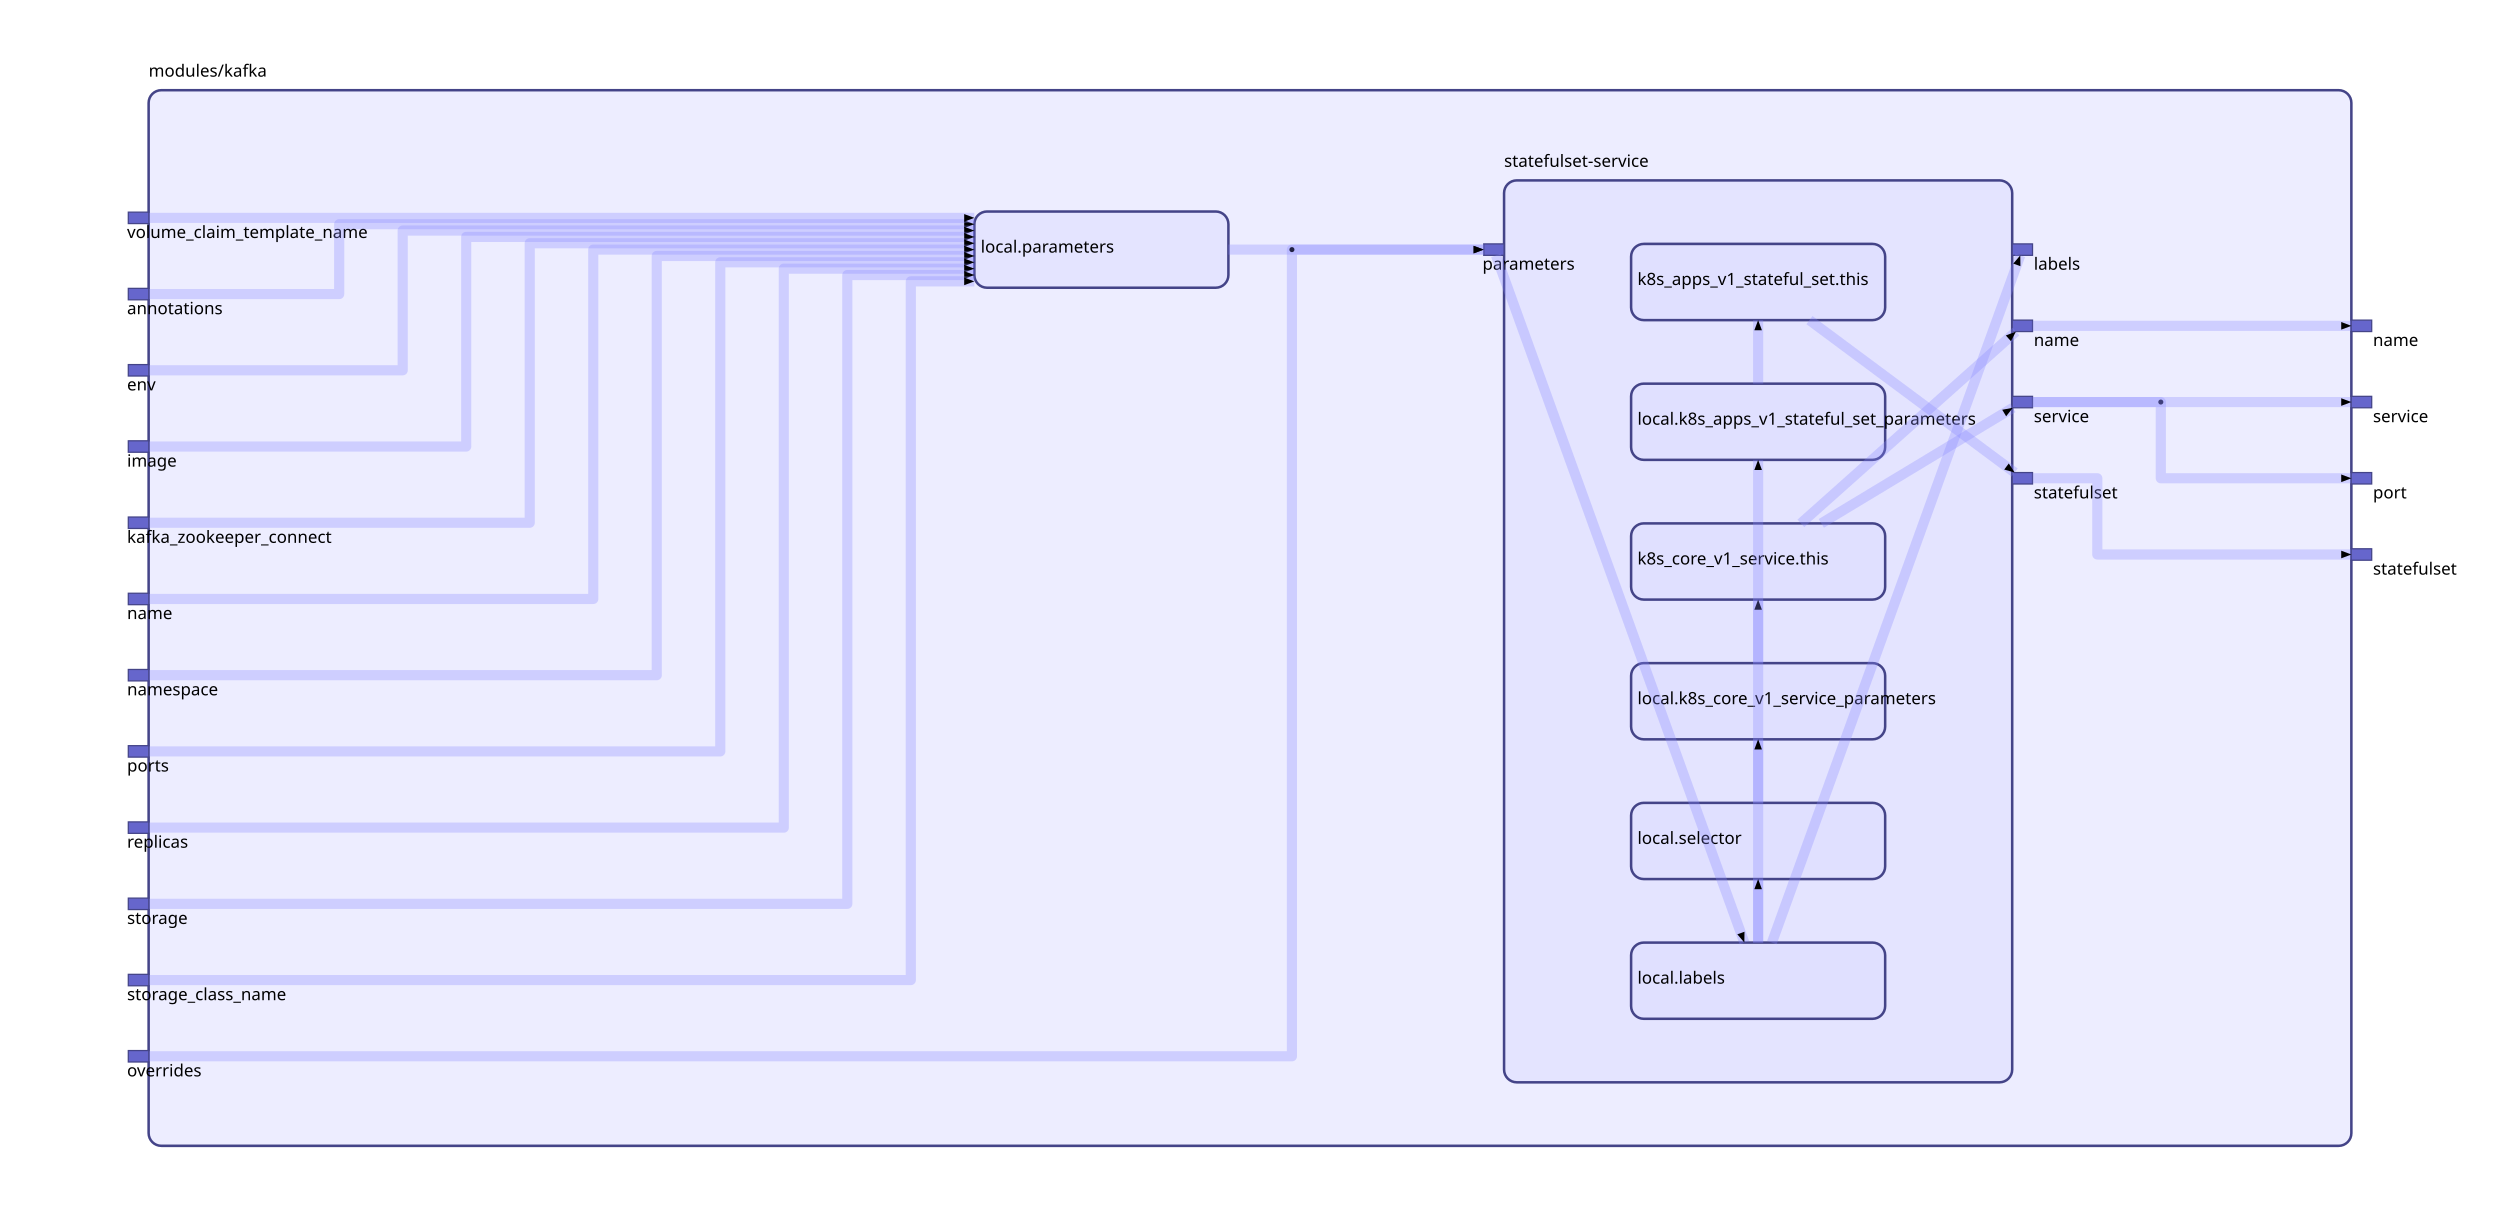
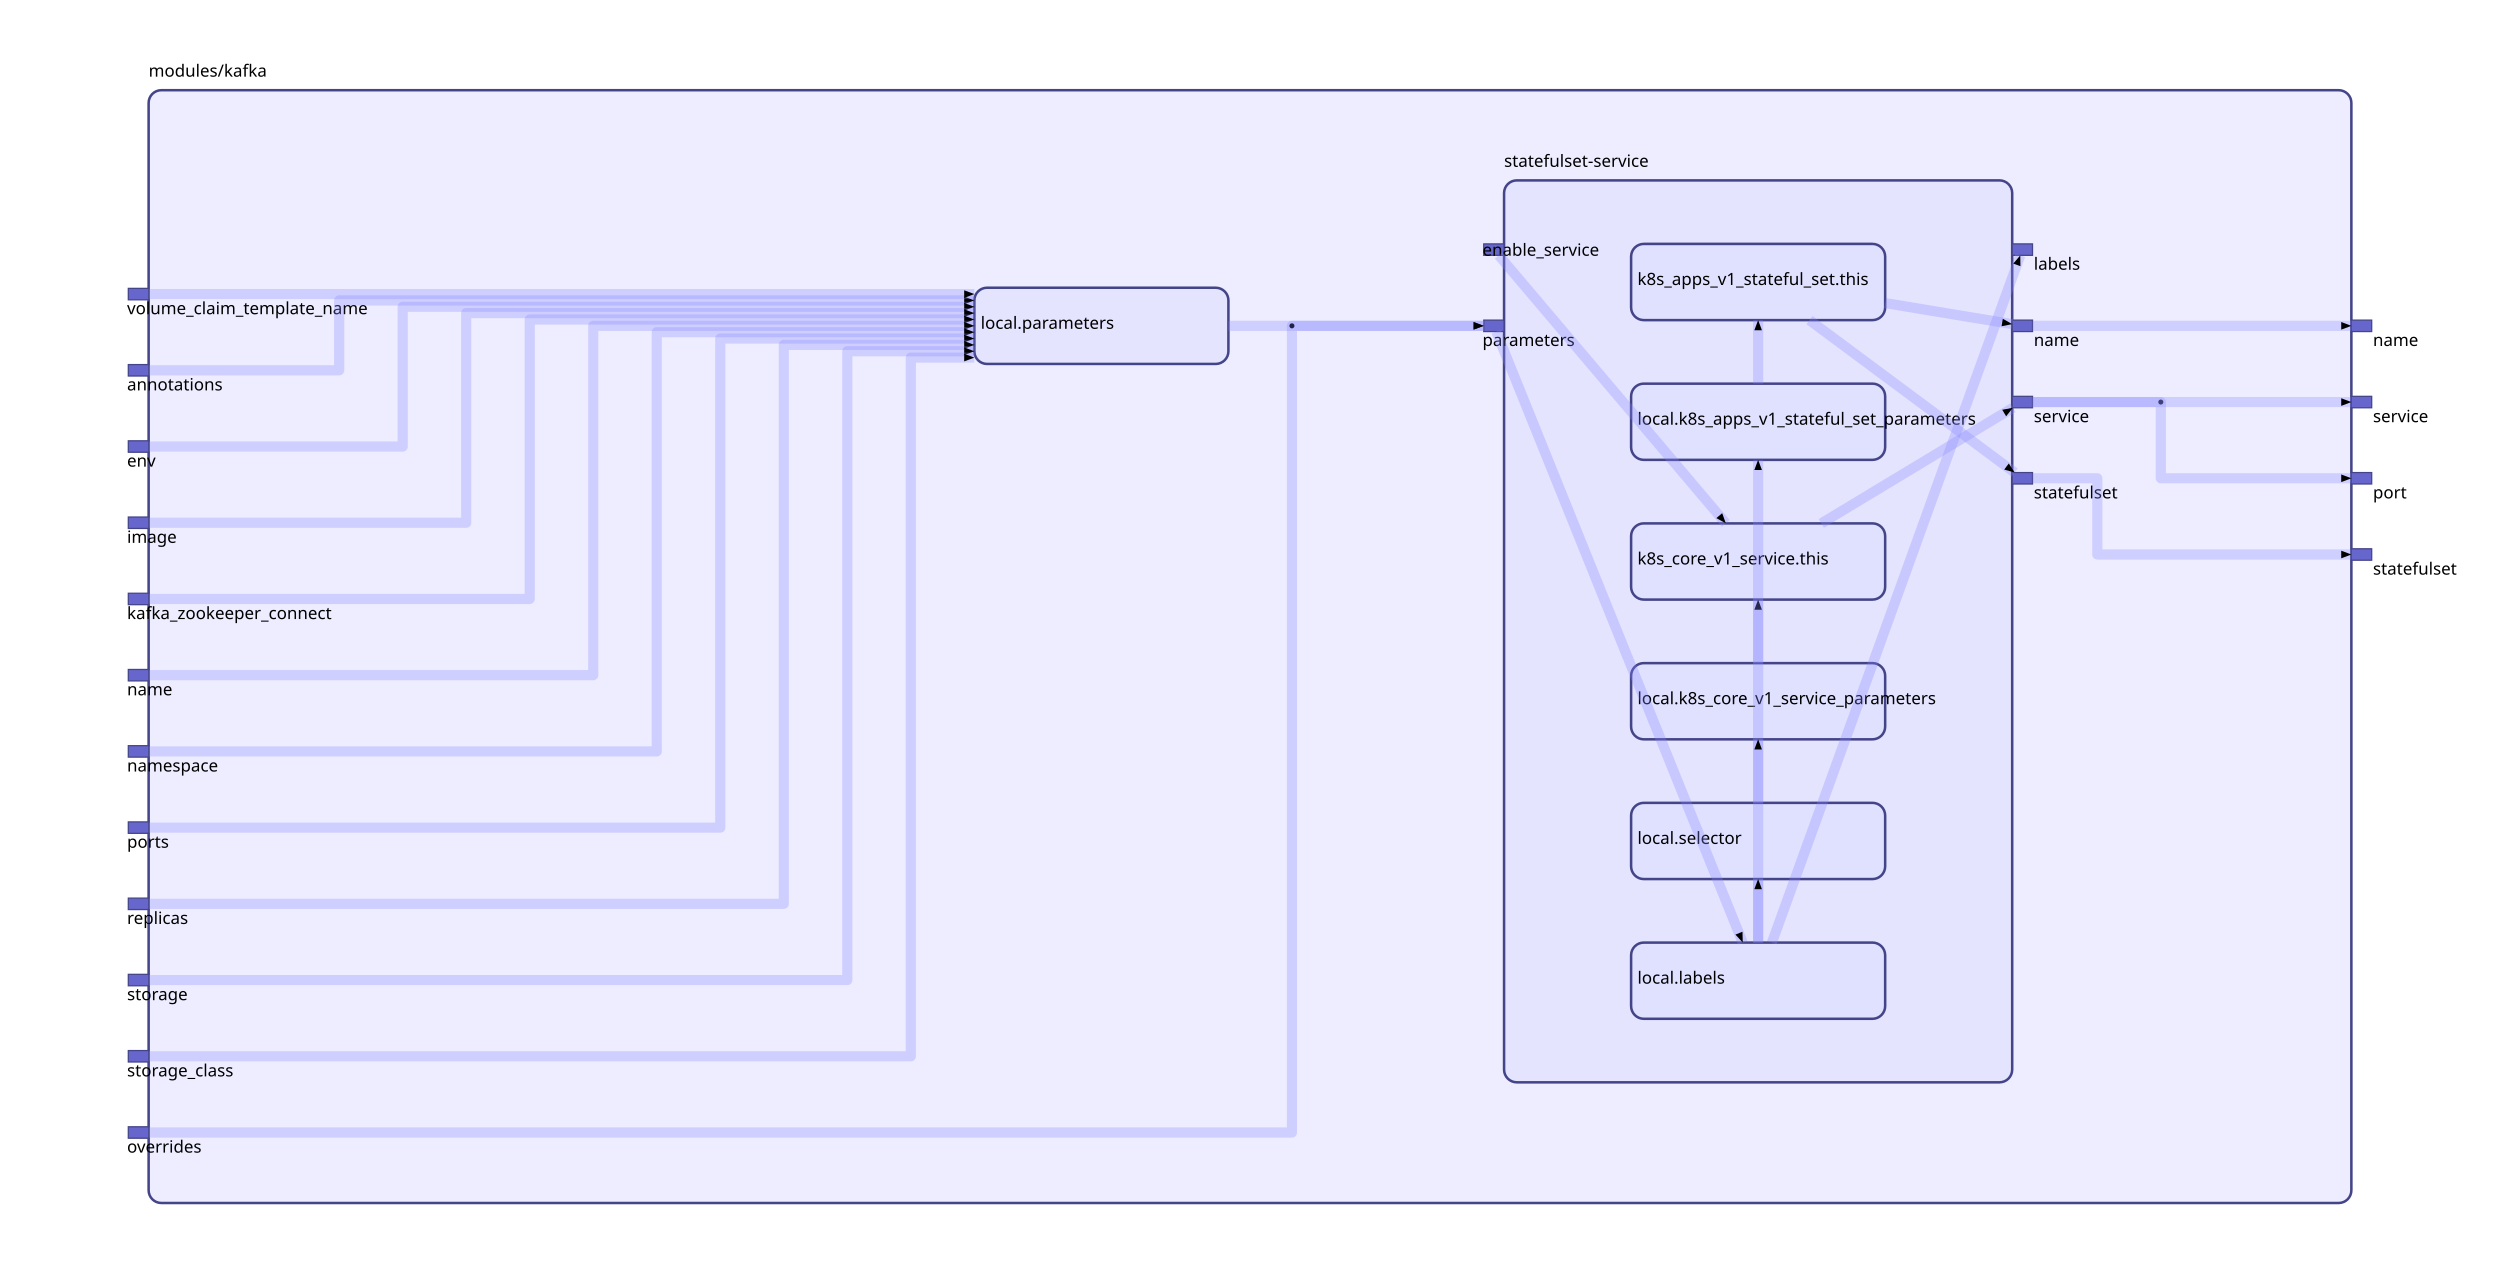
- <svg xmlns="http://www.w3.org/2000/svg" id="sprotty_1" class="sprotty-graph sprotty" tabindex="1002" viewBox="0 0 1968 952">
+ <svg xmlns="http://www.w3.org/2000/svg" id="sprotty_1" class="sprotty-graph sprotty" tabindex="1002" viewBox="0 0 1968 997">
  <style>
.elknode {
    stroke: #448;
    stroke-width: 2;
    fill: #ddf;
    fill-opacity: 0.5;
}

.elkport {
    stroke: #448;
    stroke-width: 1;
    fill: #66c;
}

.elkedge {
    fill: none;
    stroke: #88f;
    stroke-width: 8;
    stroke-opacity: 0.3;
    pointer-events: stroke;
    stroke-linejoin: round;
}

.elkedge:hover {
    stroke: #448;
    stroke-width: 8;
    stroke-opacity: 1;
    stroke-dasharray: 16px;
    stroke-dashoffset: 32px;
    animation: stroke 0.5s linear infinite;
}

@keyframes stroke {
    to {
        stroke-dashoffset: 0;
    }
}

.elkedge.arrow {
    fill: #336;
}

.elklabel {
    stroke-width: 0;
    stroke: #000;
    fill: #000;
    font-family: sans-serif;
    font-size: 10pt;
    dominant-baseline: hanging;
}

.elklabel:hover {
    font-size: 24pt;
}

.elkjunction {
    stroke: none;
    fill: #224;
}

.selected &gt; rect {
    stroke-width: 3;
}

.mouseover {
    stroke: #88f;
}
/*
 * Copyright (C) 2017 TypeFox and others.
 *
 * Licensed under the Apache License, Version 2.0 (the "License"); you may not use this file except in compliance with the License.
 * You may obtain a copy of the License at http://www.apache.org/licenses/LICENSE-2.0
 */

.sprotty {
    padding: 0px;
    font-family: "Helvetica Neue", Helvetica, Arial, sans-serif;
}

.sprotty-hidden {
    display: block;
    position: absolute;
    width: 0px;
    height: 0px;
}

.sprotty-popup {
    font-family: "Helvetica Neue", Helvetica, Arial, sans-serif;
    position: absolute;
    background: white;
    border-radius: 5px;
    border: 1px solid;
    max-width: 400px;
    min-width: 100px;
}

.sprotty-popup &gt; div {
    margin: 10px;
}

.sprotty-popup-closed {
    display: none;
}
</style>
  <g transform="scale(1) translate(0,0)">
    <g id="sprotty_3" transform="translate(117, 71)" opacity="1">
-       <rect class="elknode" x="0" y="0" rx="10" width="1734" height="831" />
-       <g id="sprotty_5" transform="translate(650, 95.5)" opacity="1">
+       <rect class="elknode" x="0" y="0" rx="10" width="1734" height="876" />
+       <g id="sprotty_5" transform="translate(650, 155.5)" opacity="1">
        <rect class="elknode" x="0" y="0" rx="10" width="200" height="60" />
        <text id="sprotty_6" class="elklabel" transform="translate(5, 22) translate(0, 0)" opacity="1">local.parameters</text>
      </g>
      <g id="sprotty_40" transform="translate(1067, 71)" opacity="1">
        <rect class="elknode" x="0" y="0" rx="10" width="400" height="710" />
        <g id="sprotty_42" transform="translate(100, 50)" opacity="1">
          <rect class="elknode" x="0" y="0" rx="10" width="200" height="60" />
          <text id="sprotty_43" class="elklabel" transform="translate(5, 22) translate(0, 0)" opacity="1">k8s_apps_v1_stateful_set.this</text>
        </g>
        <g id="sprotty_44" transform="translate(100, 160)" opacity="1">
          <rect class="elknode" x="0" y="0" rx="10" width="200" height="60" />
          <text id="sprotty_45" class="elklabel" transform="translate(5, 22) translate(0, 0)" opacity="1">local.k8s_apps_v1_stateful_set_parameters</text>
        </g>
        <g id="sprotty_47" transform="translate(100, 270)" opacity="1">
          <rect class="elknode" x="0" y="0" rx="10" width="200" height="60" />
          <text id="sprotty_48" class="elklabel" transform="translate(5, 22) translate(0, 0)" opacity="1">k8s_core_v1_service.this</text>
        </g>
        <g id="sprotty_49" transform="translate(100, 380)" opacity="1">
          <rect class="elknode" x="0" y="0" rx="10" width="200" height="60" />
          <text id="sprotty_50" class="elklabel" transform="translate(5, 22) translate(0, 0)" opacity="1">local.k8s_core_v1_service_parameters</text>
        </g>
-         <g id="sprotty_52" transform="translate(100, 490)" opacity="1">
-           <rect class="elknode" x="0" y="0" rx="10" width="200" height="60" />
-           <text id="sprotty_53" class="elklabel" transform="translate(5, 22) translate(0, 0)" opacity="1">local.selector</text>
-         </g>
-         <g id="sprotty_55" transform="translate(100, 600)" opacity="1">
-           <rect class="elknode" x="0" y="0" rx="10" width="200" height="60" />
-           <text id="sprotty_56" class="elklabel" transform="translate(5, 22) translate(0, 0)" opacity="1">local.labels</text>
-         </g>
-         <g id="sprotty_58" transform="translate(-16, 50)" opacity="1">
-           <rect class="elkport" x="0" y="0" width="16" height="9" />
-           <text id="sprotty_59" class="elklabel" transform="translate(-1, 10) translate(0, 0)" opacity="1">parameters</text>
-         </g>
-         <g id="sprotty_62" transform="translate(400, 50)" opacity="1">
-           <rect class="elkport" x="0" y="0" width="16" height="9" />
-           <text id="sprotty_63" class="elklabel" transform="translate(17, 10) translate(0, 0)" opacity="1">labels</text>
-         </g>
-         <g id="sprotty_65" transform="translate(400, 110)" opacity="1">
-           <rect class="elkport" x="0" y="0" width="16" height="9" />
-           <text id="sprotty_66" class="elklabel" transform="translate(17, 10) translate(0, 0)" opacity="1">name</text>
-         </g>
-         <g id="sprotty_68" transform="translate(400, 170)" opacity="1">
-           <rect class="elkport" x="0" y="0" width="16" height="9" />
-           <text id="sprotty_69" class="elklabel" transform="translate(17, 10) translate(0, 0)" opacity="1">service</text>
-         </g>
-         <g id="sprotty_71" transform="translate(400, 230)" opacity="1">
-           <rect class="elkport" x="0" y="0" width="16" height="9" />
-           <text id="sprotty_72" class="elklabel" transform="translate(17, 10) translate(0, 0)" opacity="1">statefulset</text>
+         <g id="sprotty_55" transform="translate(100, 490)" opacity="1">
+           <rect class="elknode" x="0" y="0" rx="10" width="200" height="60" />
+           <text id="sprotty_56" class="elklabel" transform="translate(5, 22) translate(0, 0)" opacity="1">local.selector</text>
+         </g>
+         <g id="sprotty_58" transform="translate(100, 600)" opacity="1">
+           <rect class="elknode" x="0" y="0" rx="10" width="200" height="60" />
+           <text id="sprotty_59" class="elklabel" transform="translate(5, 22) translate(0, 0)" opacity="1">local.labels</text>
+         </g>
+         <g id="sprotty_52" transform="translate(-16, 50)" opacity="1">
+           <rect class="elkport" x="0" y="0" width="16" height="9" />
+           <text id="sprotty_53" class="elklabel" transform="translate(-1, -1) translate(0, 0)" opacity="1">enable_service</text>
+         </g>
+         <g id="sprotty_61" transform="translate(-16, 110)" opacity="1">
+           <rect class="elkport" x="0" y="0" width="16" height="9" />
+           <text id="sprotty_62" class="elklabel" transform="translate(-1, 10) translate(0, 0)" opacity="1">parameters</text>
+         </g>
+         <g id="sprotty_65" transform="translate(400, 50)" opacity="1">
+           <rect class="elkport" x="0" y="0" width="16" height="9" />
+           <text id="sprotty_66" class="elklabel" transform="translate(17, 10) translate(0, 0)" opacity="1">labels</text>
+         </g>
+         <g id="sprotty_68" transform="translate(400, 110)" opacity="1">
+           <rect class="elkport" x="0" y="0" width="16" height="9" />
+           <text id="sprotty_69" class="elklabel" transform="translate(17, 10) translate(0, 0)" opacity="1">name</text>
+         </g>
+         <g id="sprotty_71" transform="translate(400, 170)" opacity="1">
+           <rect class="elkport" x="0" y="0" width="16" height="9" />
+           <text id="sprotty_72" class="elklabel" transform="translate(17, 10) translate(0, 0)" opacity="1">service</text>
+         </g>
+         <g id="sprotty_74" transform="translate(400, 230)" opacity="1">
+           <rect class="elkport" x="0" y="0" width="16" height="9" />
+           <text id="sprotty_75" class="elklabel" transform="translate(17, 10) translate(0, 0)" opacity="1">statefulset</text>
        </g>
        <text id="sprotty_41" class="elklabel" transform="translate(0, -21) translate(0, 0)" opacity="1">statefulset-service</text>
      </g>
-       <g id="sprotty_7" transform="translate(-16, 156)" opacity="1">
+       <g id="sprotty_7" transform="translate(-16, 216)" opacity="1">
        <rect class="elkport" x="0" y="0" width="16" height="9" />
        <text id="sprotty_8" class="elklabel" transform="translate(-1, 10) translate(0, 0)" opacity="1">annotations</text>
      </g>
-       <g id="sprotty_10" transform="translate(-16, 216)" opacity="1">
+       <g id="sprotty_10" transform="translate(-16, 276)" opacity="1">
        <rect class="elkport" x="0" y="0" width="16" height="9" />
        <text id="sprotty_11" class="elklabel" transform="translate(-1, 10) translate(0, 0)" opacity="1">env</text>
      </g>
-       <g id="sprotty_13" transform="translate(-16, 276)" opacity="1">
+       <g id="sprotty_13" transform="translate(-16, 336)" opacity="1">
        <rect class="elkport" x="0" y="0" width="16" height="9" />
        <text id="sprotty_14" class="elklabel" transform="translate(-1, 10) translate(0, 0)" opacity="1">image</text>
      </g>
-       <g id="sprotty_16" transform="translate(-16, 336)" opacity="1">
+       <g id="sprotty_16" transform="translate(-16, 396)" opacity="1">
        <rect class="elkport" x="0" y="0" width="16" height="9" />
        <text id="sprotty_17" class="elklabel" transform="translate(-1, 10) translate(0, 0)" opacity="1">kafka_zookeeper_connect</text>
      </g>
-       <g id="sprotty_19" transform="translate(-16, 396)" opacity="1">
+       <g id="sprotty_19" transform="translate(-16, 456)" opacity="1">
        <rect class="elkport" x="0" y="0" width="16" height="9" />
        <text id="sprotty_20" class="elklabel" transform="translate(-1, 10) translate(0, 0)" opacity="1">name</text>
      </g>
-       <g id="sprotty_22" transform="translate(-16, 456)" opacity="1">
+       <g id="sprotty_22" transform="translate(-16, 516)" opacity="1">
        <rect class="elkport" x="0" y="0" width="16" height="9" />
        <text id="sprotty_23" class="elklabel" transform="translate(-1, 10) translate(0, 0)" opacity="1">namespace</text>
      </g>
-       <g id="sprotty_25" transform="translate(-16, 516)" opacity="1">
+       <g id="sprotty_25" transform="translate(-16, 576)" opacity="1">
        <rect class="elkport" x="0" y="0" width="16" height="9" />
        <text id="sprotty_26" class="elklabel" transform="translate(-1, 10) translate(0, 0)" opacity="1">ports</text>
      </g>
-       <g id="sprotty_28" transform="translate(-16, 576)" opacity="1">
+       <g id="sprotty_28" transform="translate(-16, 636)" opacity="1">
        <rect class="elkport" x="0" y="0" width="16" height="9" />
        <text id="sprotty_29" class="elklabel" transform="translate(-1, 10) translate(0, 0)" opacity="1">replicas</text>
      </g>
-       <g id="sprotty_31" transform="translate(-16, 636)" opacity="1">
+       <g id="sprotty_31" transform="translate(-16, 696)" opacity="1">
        <rect class="elkport" x="0" y="0" width="16" height="9" />
        <text id="sprotty_32" class="elklabel" transform="translate(-1, 10) translate(0, 0)" opacity="1">storage</text>
      </g>
-       <g id="sprotty_34" transform="translate(-16, 696)" opacity="1">
-         <rect class="elkport" x="0" y="0" width="16" height="9" />
-         <text id="sprotty_35" class="elklabel" transform="translate(-1, 10) translate(0, 0)" opacity="1">storage_class_name</text>
-       </g>
-       <g id="sprotty_37" transform="translate(-16, 96)" opacity="1">
+       <g id="sprotty_34" transform="translate(-16, 756)" opacity="1">
+         <rect class="elkport" x="0" y="0" width="16" height="9" />
+         <text id="sprotty_35" class="elklabel" transform="translate(-1, 10) translate(0, 0)" opacity="1">storage_class</text>
+       </g>
+       <g id="sprotty_37" transform="translate(-16, 156)" opacity="1">
        <rect class="elkport" x="0" y="0" width="16" height="9" />
        <text id="sprotty_38" class="elklabel" transform="translate(-1, 10) translate(0, 0)" opacity="1">volume_claim_template_name</text>
      </g>
-       <g id="sprotty_75" transform="translate(-16, 756)" opacity="1">
-         <rect class="elkport" x="0" y="0" width="16" height="9" />
-         <text id="sprotty_76" class="elklabel" transform="translate(-1, 10) translate(0, 0)" opacity="1">overrides</text>
-       </g>
-       <g id="sprotty_78" transform="translate(1734, 181)" opacity="1">
-         <rect class="elkport" x="0" y="0" width="16" height="9" />
-         <text id="sprotty_79" class="elklabel" transform="translate(17, 10) translate(0, 0)" opacity="1">name</text>
-       </g>
-       <g id="sprotty_81" transform="translate(1734, 301)" opacity="1">
-         <rect class="elkport" x="0" y="0" width="16" height="9" />
-         <text id="sprotty_82" class="elklabel" transform="translate(17, 10) translate(0, 0)" opacity="1">port</text>
-       </g>
-       <g id="sprotty_84" transform="translate(1734, 241)" opacity="1">
-         <rect class="elkport" x="0" y="0" width="16" height="9" />
-         <text id="sprotty_85" class="elklabel" transform="translate(17, 10) translate(0, 0)" opacity="1">service</text>
-       </g>
-       <g id="sprotty_87" transform="translate(1734, 361)" opacity="1">
-         <rect class="elkport" x="0" y="0" width="16" height="9" />
-         <text id="sprotty_88" class="elklabel" transform="translate(17, 10) translate(0, 0)" opacity="1">statefulset</text>
+       <g id="sprotty_78" transform="translate(-16, 816)" opacity="1">
+         <rect class="elkport" x="0" y="0" width="16" height="9" />
+         <text id="sprotty_79" class="elklabel" transform="translate(-1, 10) translate(0, 0)" opacity="1">overrides</text>
+       </g>
+       <g id="sprotty_81" transform="translate(1734, 181)" opacity="1">
+         <rect class="elkport" x="0" y="0" width="16" height="9" />
+         <text id="sprotty_82" class="elklabel" transform="translate(17, 10) translate(0, 0)" opacity="1">name</text>
+       </g>
+       <g id="sprotty_84" transform="translate(1734, 301)" opacity="1">
+         <rect class="elkport" x="0" y="0" width="16" height="9" />
+         <text id="sprotty_85" class="elklabel" transform="translate(17, 10) translate(0, 0)" opacity="1">port</text>
+       </g>
+       <g id="sprotty_87" transform="translate(1734, 241)" opacity="1">
+         <rect class="elkport" x="0" y="0" width="16" height="9" />
+         <text id="sprotty_88" class="elklabel" transform="translate(17, 10) translate(0, 0)" opacity="1">service</text>
+       </g>
+       <g id="sprotty_90" transform="translate(1734, 361)" opacity="1">
+         <rect class="elkport" x="0" y="0" width="16" height="9" />
+         <text id="sprotty_91" class="elklabel" transform="translate(17, 10) translate(0, 0)" opacity="1">statefulset</text>
      </g>
      <text id="sprotty_4" class="elklabel" transform="translate(0, -21) translate(0, 0)" opacity="1">modules/kafka</text>
      <g id="sprotty_9" class="sprotty-edge" opacity="1">
-         <path class="elkedge" d="M 0,160.5 L 150,160.5 L 150,105.5 L 650,105.5" />
-         <path class="edge arrow" d="M 0,0 L 8,-3 L 8,3 Z" transform="rotate(180 650 105.5) translate(650 105.5)" />
+         <path class="elkedge" d="M 0,220.5 L 150,220.5 L 150,165.5 L 650,165.5" />
+         <path class="edge arrow" d="M 0,0 L 8,-3 L 8,3 Z" transform="rotate(180 650 165.5) translate(650 165.5)" />
      </g>
      <g id="sprotty_12" class="sprotty-edge" opacity="1">
-         <path class="elkedge" d="M 0,220.5 L 200,220.5 L 200,110.5 L 650,110.5" />
-         <path class="edge arrow" d="M 0,0 L 8,-3 L 8,3 Z" transform="rotate(180 650 110.5) translate(650 110.5)" />
+         <path class="elkedge" d="M 0,280.5 L 200,280.5 L 200,170.5 L 650,170.5" />
+         <path class="edge arrow" d="M 0,0 L 8,-3 L 8,3 Z" transform="rotate(180 650 170.5) translate(650 170.5)" />
      </g>
      <g id="sprotty_15" class="sprotty-edge" opacity="1">
-         <path class="elkedge" d="M 0,280.5 L 250,280.5 L 250,115.5 L 650,115.5" />
-         <path class="edge arrow" d="M 0,0 L 8,-3 L 8,3 Z" transform="rotate(180 650 115.5) translate(650 115.5)" />
+         <path class="elkedge" d="M 0,340.5 L 250,340.5 L 250,175.5 L 650,175.5" />
+         <path class="edge arrow" d="M 0,0 L 8,-3 L 8,3 Z" transform="rotate(180 650 175.5) translate(650 175.5)" />
      </g>
      <g id="sprotty_18" class="sprotty-edge" opacity="1">
-         <path class="elkedge" d="M 0,340.5 L 300,340.5 L 300,120.5 L 650,120.5" />
-         <path class="edge arrow" d="M 0,0 L 8,-3 L 8,3 Z" transform="rotate(180 650 120.5) translate(650 120.5)" />
+         <path class="elkedge" d="M 0,400.5 L 300,400.5 L 300,180.5 L 650,180.5" />
+         <path class="edge arrow" d="M 0,0 L 8,-3 L 8,3 Z" transform="rotate(180 650 180.5) translate(650 180.5)" />
      </g>
      <g id="sprotty_21" class="sprotty-edge" opacity="1">
-         <path class="elkedge" d="M 0,400.5 L 350,400.5 L 350,125.5 L 650,125.5" />
-         <path class="edge arrow" d="M 0,0 L 8,-3 L 8,3 Z" transform="rotate(180 650 125.5) translate(650 125.5)" />
+         <path class="elkedge" d="M 0,460.5 L 350,460.5 L 350,185.5 L 650,185.5" />
+         <path class="edge arrow" d="M 0,0 L 8,-3 L 8,3 Z" transform="rotate(180 650 185.5) translate(650 185.5)" />
      </g>
      <g id="sprotty_24" class="sprotty-edge" opacity="1">
-         <path class="elkedge" d="M 0,460.5 L 400,460.5 L 400,130.5 L 650,130.5" />
-         <path class="edge arrow" d="M 0,0 L 8,-3 L 8,3 Z" transform="rotate(180 650 130.5) translate(650 130.5)" />
+         <path class="elkedge" d="M 0,520.5 L 400,520.5 L 400,190.5 L 650,190.5" />
+         <path class="edge arrow" d="M 0,0 L 8,-3 L 8,3 Z" transform="rotate(180 650 190.5) translate(650 190.5)" />
      </g>
      <g id="sprotty_27" class="sprotty-edge" opacity="1">
-         <path class="elkedge" d="M 0,520.5 L 450,520.5 L 450,135.5 L 650,135.5" />
-         <path class="edge arrow" d="M 0,0 L 8,-3 L 8,3 Z" transform="rotate(180 650 135.5) translate(650 135.5)" />
+         <path class="elkedge" d="M 0,580.5 L 450,580.5 L 450,195.5 L 650,195.5" />
+         <path class="edge arrow" d="M 0,0 L 8,-3 L 8,3 Z" transform="rotate(180 650 195.5) translate(650 195.5)" />
      </g>
      <g id="sprotty_30" class="sprotty-edge" opacity="1">
-         <path class="elkedge" d="M 0,580.5 L 500,580.5 L 500,140.5 L 650,140.5" />
-         <path class="edge arrow" d="M 0,0 L 8,-3 L 8,3 Z" transform="rotate(180 650 140.5) translate(650 140.5)" />
+         <path class="elkedge" d="M 0,640.5 L 500,640.5 L 500,200.5 L 650,200.5" />
+         <path class="edge arrow" d="M 0,0 L 8,-3 L 8,3 Z" transform="rotate(180 650 200.5) translate(650 200.5)" />
      </g>
      <g id="sprotty_33" class="sprotty-edge" opacity="1">
-         <path class="elkedge" d="M 0,640.5 L 550,640.5 L 550,145.5 L 650,145.5" />
-         <path class="edge arrow" d="M 0,0 L 8,-3 L 8,3 Z" transform="rotate(180 650 145.5) translate(650 145.5)" />
+         <path class="elkedge" d="M 0,700.5 L 550,700.5 L 550,205.5 L 650,205.5" />
+         <path class="edge arrow" d="M 0,0 L 8,-3 L 8,3 Z" transform="rotate(180 650 205.5) translate(650 205.5)" />
      </g>
      <g id="sprotty_36" class="sprotty-edge" opacity="1">
-         <path class="elkedge" d="M 0,700.5 L 600,700.5 L 600,150.5 L 650,150.5" />
-         <path class="edge arrow" d="M 0,0 L 8,-3 L 8,3 Z" transform="rotate(180 650 150.5) translate(650 150.5)" />
+         <path class="elkedge" d="M 0,760.5 L 600,760.5 L 600,210.5 L 650,210.5" />
+         <path class="edge arrow" d="M 0,0 L 8,-3 L 8,3 Z" transform="rotate(180 650 210.5) translate(650 210.5)" />
      </g>
      <g id="sprotty_39" class="sprotty-edge" opacity="1">
-         <path class="elkedge" d="M 0,100.5 L 650,100.5" />
-         <path class="edge arrow" d="M 0,0 L 8,-3 L 8,3 Z" transform="rotate(180 650 100.5) translate(650 100.5)" />
+         <path class="elkedge" d="M 0,160.5 L 650,160.5" />
+         <path class="edge arrow" d="M 0,0 L 8,-3 L 8,3 Z" transform="rotate(180 650 160.5) translate(650 160.5)" />
      </g>
      <g id="sprotty_46" class="sprotty-edge" opacity="1">
        <path class="elkedge" d="M 1267,231 L 1267,181" />
        <path class="edge arrow" d="M 0,0 L 8,-3 L 8,3 Z" transform="rotate(90 1267 181) translate(1267 181)" />
      </g>
      <g id="sprotty_51" class="sprotty-edge" opacity="1">
        <path class="elkedge" d="M 1267,451 L 1267,401" />
        <path class="edge arrow" d="M 0,0 L 8,-3 L 8,3 Z" transform="rotate(90 1267 401) translate(1267 401)" />
      </g>
      <g id="sprotty_54" class="sprotty-edge" opacity="1">
+         <path class="elkedge" d="M 1062.813,130 L 1241.582,341" />
+         <path class="edge arrow" d="M 0,0 L 8,-3 L 8,3 Z" transform="rotate(-130.273 1241.582 341) translate(1241.582 341)" />
+       </g>
+       <g id="sprotty_57" class="sprotty-edge" opacity="1">
        <path class="elkedge" d="M 1267,561 L 1267,291" />
        <path class="edge arrow" d="M 0,0 L 8,-3 L 8,3 Z" transform="rotate(90 1267 291) translate(1267 291)" />
      </g>
-       <g id="sprotty_57" class="sprotty-edge" opacity="1">
+       <g id="sprotty_60" class="sprotty-edge" opacity="1">
        <path class="elkedge" d="M 1267,671 L 1267,511" />
        <path class="edge arrow" d="M 0,0 L 8,-3 L 8,3 Z" transform="rotate(90 1267 511) translate(1267 511)" />
      </g>
-       <g id="sprotty_60" class="sprotty-edge" opacity="1">
-         <path class="elkedge" d="M 1060.626,130 L 1256.157,671" />
-         <path class="edge arrow" d="M 0,0 L 8,-3 L 8,3 Z" transform="rotate(-109.8711 1256.157 671) translate(1256.157 671)" />
-       </g>
-       <g id="sprotty_61" class="sprotty-edge" opacity="1">
+       <g id="sprotty_63" class="sprotty-edge" opacity="1">
+         <path class="elkedge" d="M 1060.816,190 L 1254.895,671" />
+         <path class="edge arrow" d="M 0,0 L 8,-3 L 8,3 Z" transform="rotate(-111.9737 1254.895 671) translate(1254.895 671)" />
+       </g>
+       <g id="sprotty_64" class="sprotty-edge" opacity="1">
        <path class="elkedge" d="M 1267,671 L 1267,621" />
        <path class="edge arrow" d="M 0,0 L 8,-3 L 8,3 Z" transform="rotate(90 1267 621) translate(1267 621)" />
      </g>
-       <g id="sprotty_64" class="sprotty-edge" opacity="1">
+       <g id="sprotty_67" class="sprotty-edge" opacity="1">
        <path class="elkedge" d="M 1277.843,671 L 1473.374,130" />
        <path class="edge arrow" d="M 0,0 L 8,-3 L 8,3 Z" transform="rotate(109.8711 1473.374 130) translate(1473.374 130)" />
      </g>
-       <g id="sprotty_67" class="sprotty-edge" opacity="1">
-         <path class="elkedge" d="M 1300.639,341 L 1469.954,190" />
-         <path class="edge arrow" d="M 0,0 L 8,-3 L 8,3 Z" transform="rotate(138.2726 1469.954 190) translate(1469.954 190)" />
-       </g>
      <g id="sprotty_70" class="sprotty-edge" opacity="1">
+         <path class="elkedge" d="M 1367,167.587 L 1467,184.173" />
+         <path class="edge arrow" d="M 0,0 L 8,-3 L 8,3 Z" transform="rotate(-170.5824 1467 184.1731) translate(1467 184.1731)" />
+       </g>
+       <g id="sprotty_73" class="sprotty-edge" opacity="1">
        <path class="elkedge" d="M 1316.721,341 L 1467.542,250" />
        <path class="edge arrow" d="M 0,0 L 8,-3 L 8,3 Z" transform="rotate(148.8947 1467.542 250) translate(1467.542 250)" />
      </g>
-       <g id="sprotty_73" class="sprotty-edge" opacity="1">
+       <g id="sprotty_76" class="sprotty-edge" opacity="1">
        <path class="elkedge" d="M 1307.388,181 L 1468.942,301" />
        <path class="edge arrow" d="M 0,0 L 8,-3 L 8,3 Z" transform="rotate(-143.3955 1468.942 301) translate(1468.942 301)" />
      </g>
-       <g id="sprotty_74" class="sprotty-edge" opacity="1">
-         <path class="elkedge" d="M 850,125.5 L 1051,125.5" />
-         <path class="edge arrow" d="M 0,0 L 8,-3 L 8,3 Z" transform="rotate(180 1051 125.5) translate(1051 125.5)" />
-       </g>
      <g id="sprotty_77" class="sprotty-edge" opacity="1">
-         <path class="elkedge" d="M 0,760.5 L 900,760.5 L 900,125.5 L 1051,125.5" />
-         <path class="edge arrow" d="M 0,0 L 8,-3 L 8,3 Z" transform="rotate(180 1051 125.5) translate(1051 125.5)" />
-         <g id="sprotty_77_j0" transform="translate(900, 125.5)" opacity="1">
+         <path class="elkedge" d="M 850,185.5 L 1051,185.5" />
+         <path class="edge arrow" d="M 0,0 L 8,-3 L 8,3 Z" transform="rotate(180 1051 185.5) translate(1051 185.5)" />
+       </g>
+       <g id="sprotty_80" class="sprotty-edge" opacity="1">
+         <path class="elkedge" d="M 0,820.5 L 900,820.5 L 900,185.5 L 1051,185.5" />
+         <path class="edge arrow" d="M 0,0 L 8,-3 L 8,3 Z" transform="rotate(180 1051 185.5) translate(1051 185.5)" />
+         <g id="sprotty_80_j0" transform="translate(900, 185.5)" opacity="1">
          <circle class="elkjunction" r="2" />
        </g>
      </g>
-       <g id="sprotty_80" class="sprotty-edge" opacity="1">
+       <g id="sprotty_83" class="sprotty-edge" opacity="1">
        <path class="elkedge" d="M 1483,185.5 L 1734,185.5" />
        <path class="edge arrow" d="M 0,0 L 8,-3 L 8,3 Z" transform="rotate(180 1734 185.5) translate(1734 185.5)" />
      </g>
-       <g id="sprotty_83" class="sprotty-edge" opacity="1">
+       <g id="sprotty_86" class="sprotty-edge" opacity="1">
        <path class="elkedge" d="M 1483,245.5 L 1584,245.5 L 1584,305.5 L 1734,305.5" />
        <path class="edge arrow" d="M 0,0 L 8,-3 L 8,3 Z" transform="rotate(180 1734 305.5) translate(1734 305.5)" />
-         <g id="sprotty_83_j0" transform="translate(1584, 245.5)" opacity="1">
+         <g id="sprotty_86_j0" transform="translate(1584, 245.5)" opacity="1">
          <circle class="elkjunction" r="2" />
        </g>
      </g>
-       <g id="sprotty_86" class="sprotty-edge" opacity="1">
+       <g id="sprotty_89" class="sprotty-edge" opacity="1">
        <path class="elkedge" d="M 1483,245.5 L 1734,245.5" />
        <path class="edge arrow" d="M 0,0 L 8,-3 L 8,3 Z" transform="rotate(180 1734 245.5) translate(1734 245.5)" />
      </g>
-       <g id="sprotty_89" class="sprotty-edge" opacity="1">
+       <g id="sprotty_92" class="sprotty-edge" opacity="1">
        <path class="elkedge" d="M 1483,305.5 L 1534,305.5 L 1534,365.5 L 1734,365.5" />
        <path class="edge arrow" d="M 0,0 L 8,-3 L 8,3 Z" transform="rotate(180 1734 365.5) translate(1734 365.5)" />
      </g>
    </g>
  </g>
</svg>
